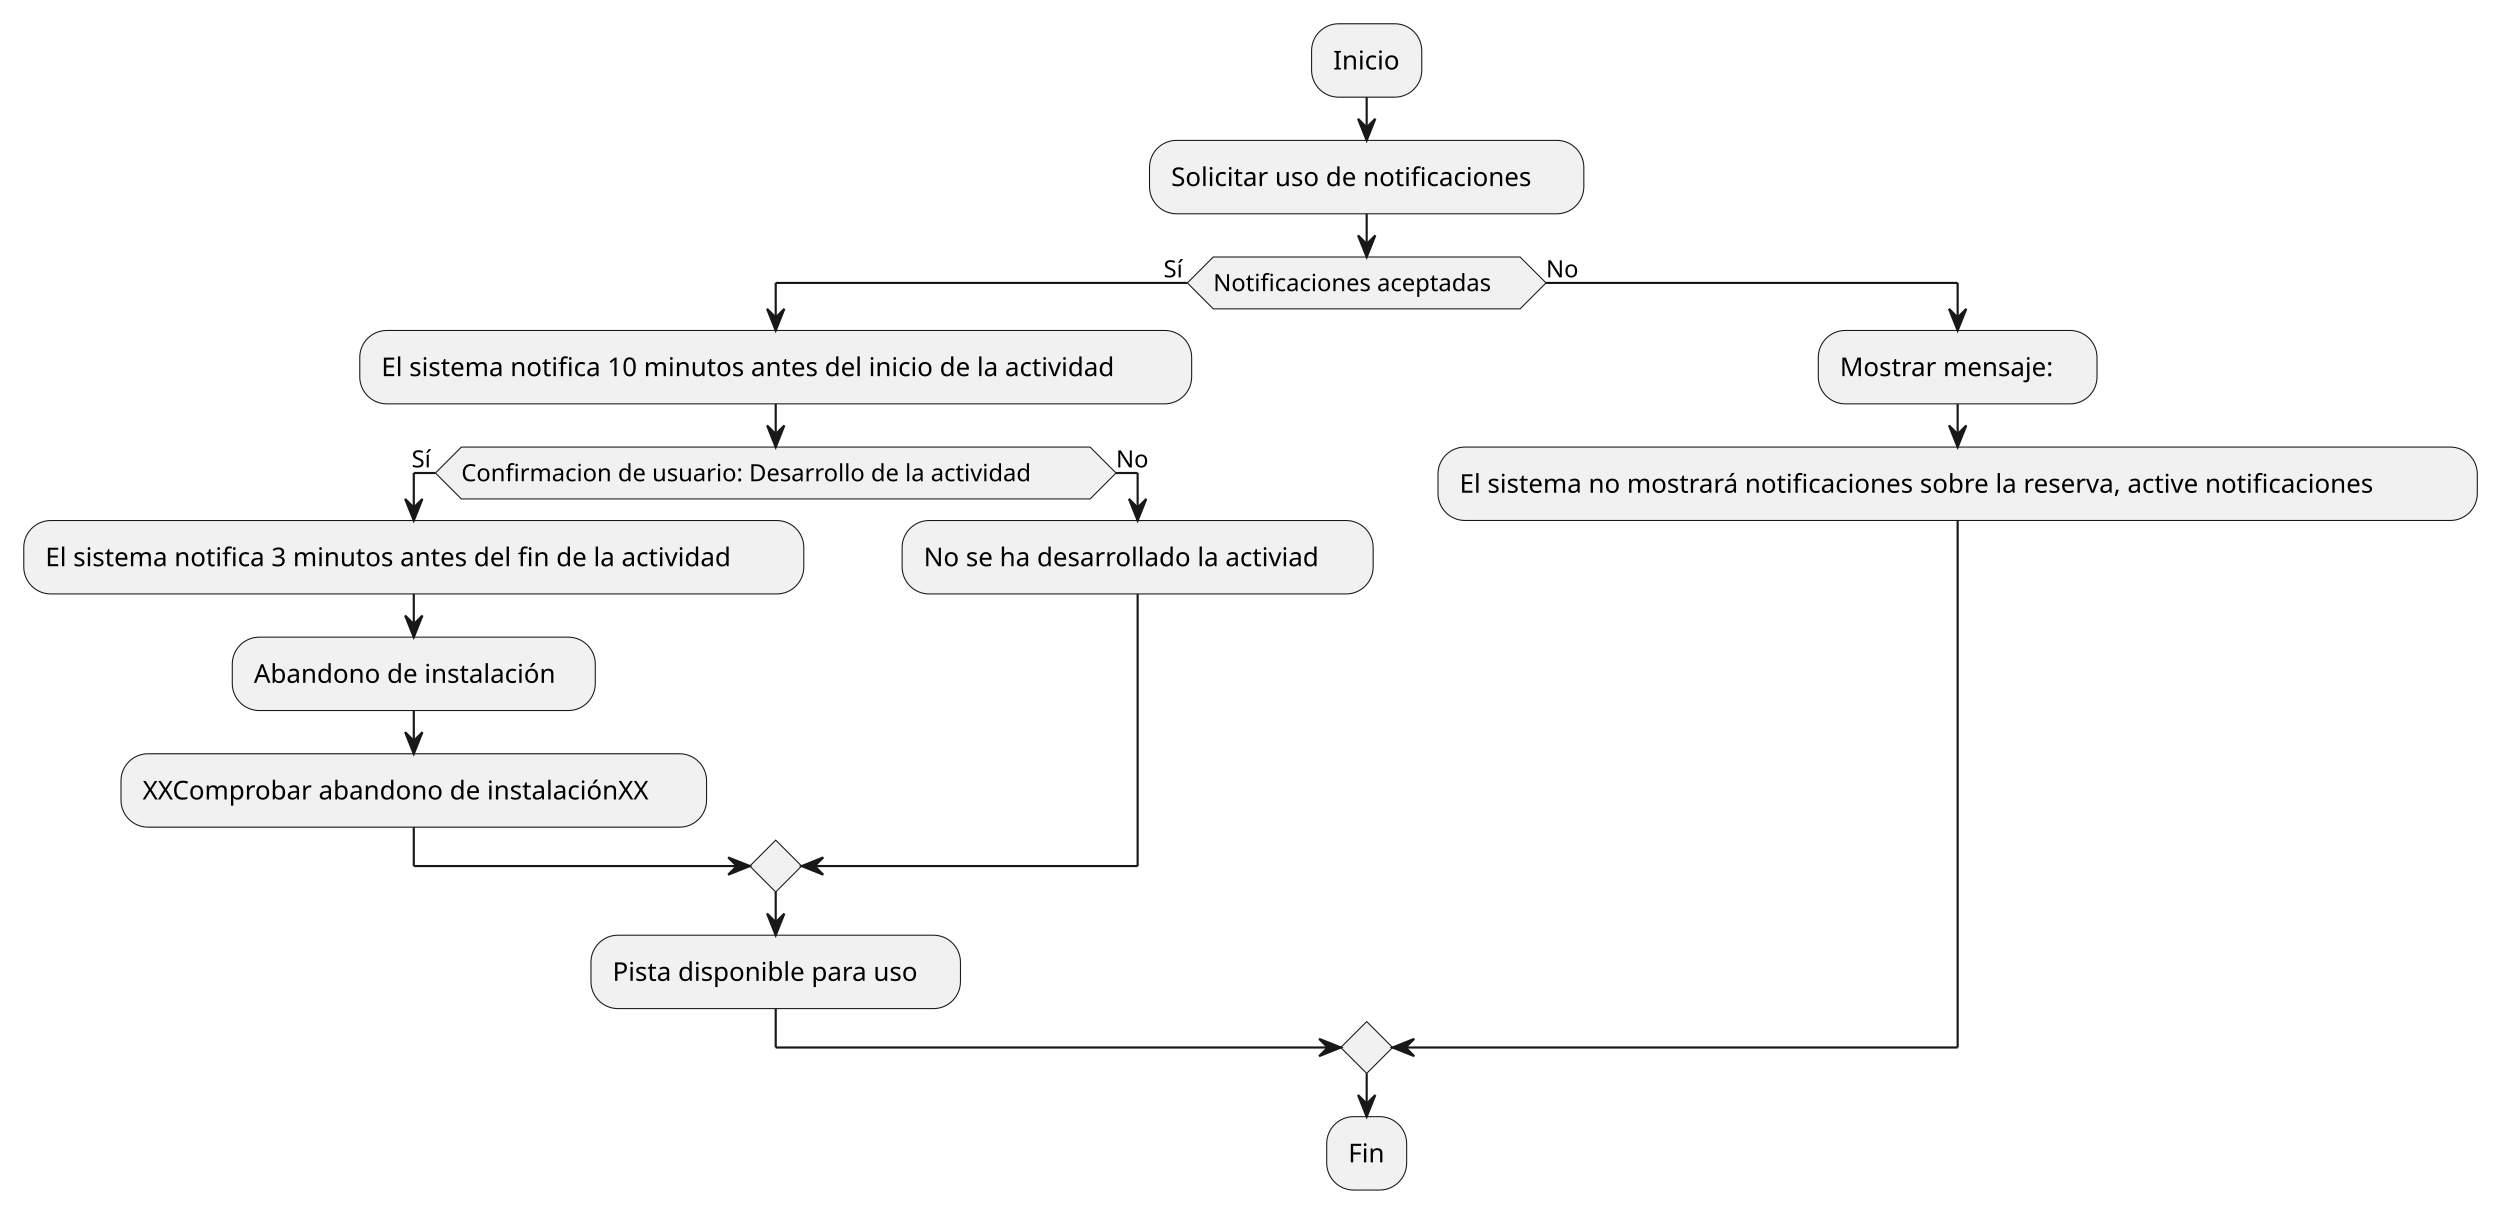
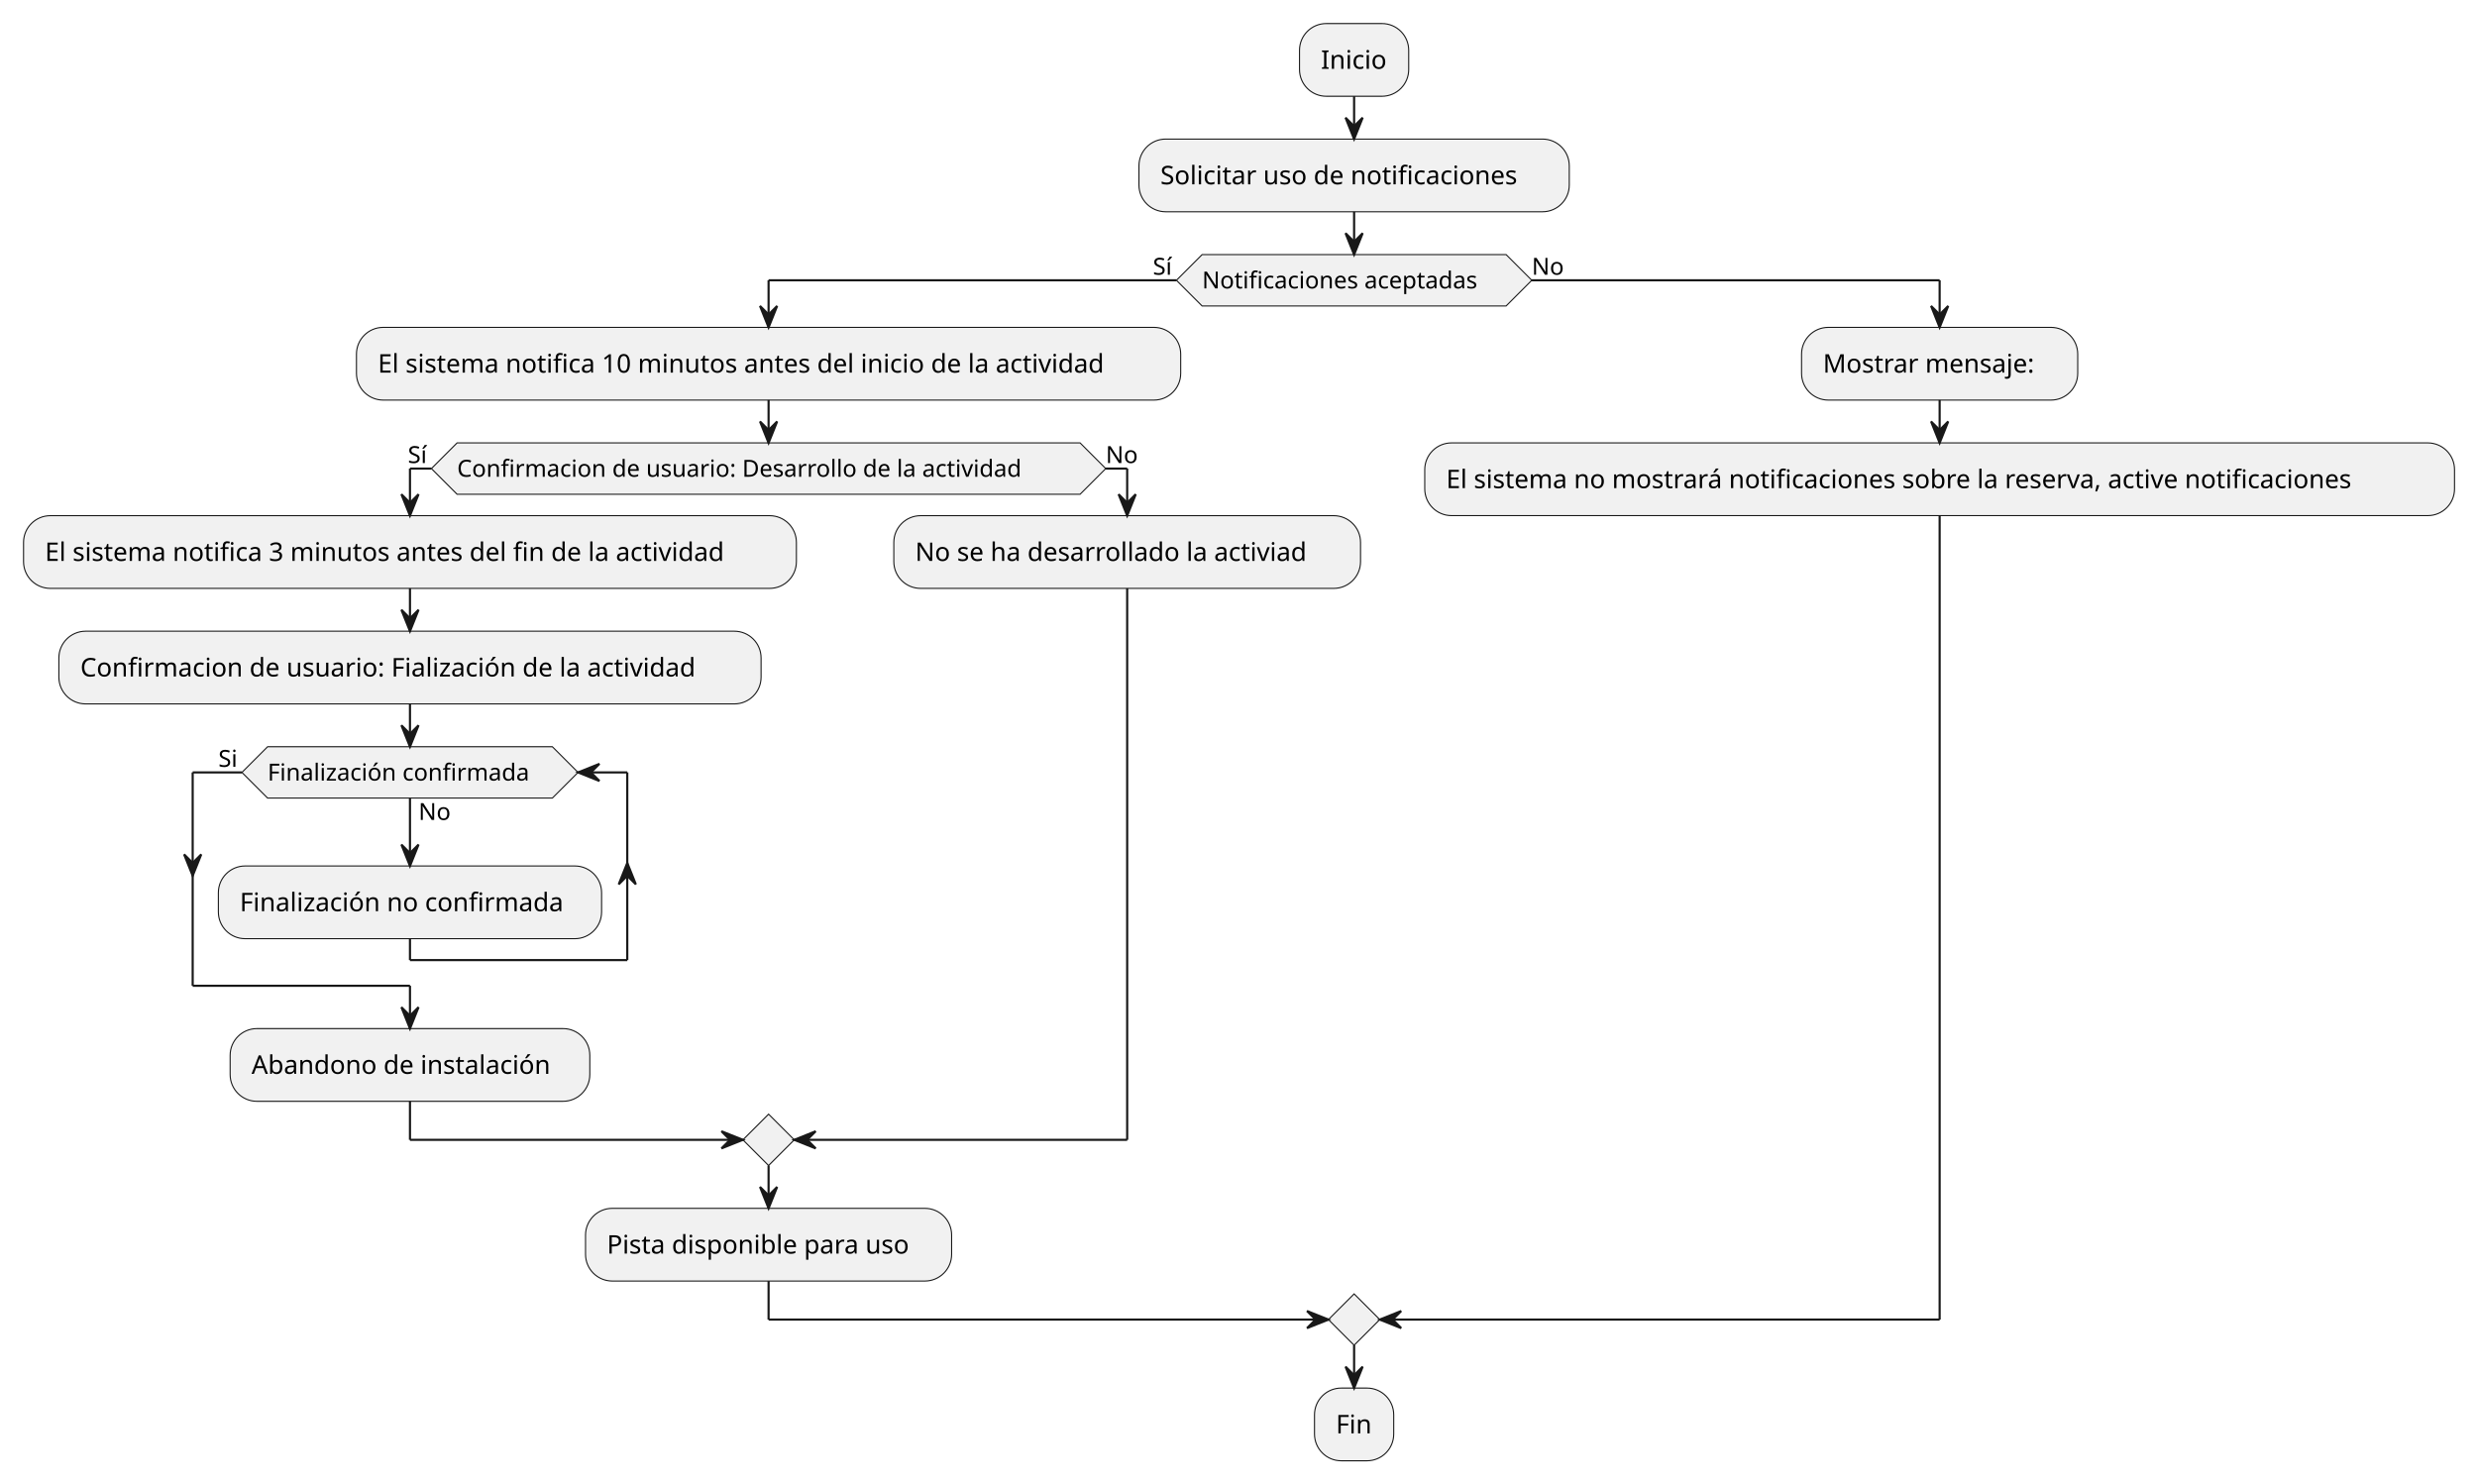
- <svg xmlns="http://www.w3.org/2000/svg" contentStyleType="text/css" height="561px" preserveAspectRatio="none" style="width:1157px;height:561px;background:#FFFFFF;" version="1.1" viewBox="0 0 1157 561" width="1157px" zoomAndPan="magnify">
+ <svg xmlns="http://www.w3.org/2000/svg" contentStyleType="text/css" height="693px" preserveAspectRatio="none" style="width:1157px;height:693px;background:#FFFFFF;" version="1.1" viewBox="0 0 1157 693" width="1157px" zoomAndPan="magnify">
  <defs />
  <g>
    <rect fill="#F1F1F1" height="33.969" rx="12.5" ry="12.5" style="stroke:#181818;stroke-width:0.5;" width="51" x="607" y="11" />
    <text fill="#000000" font-family="sans-serif" font-size="12" lengthAdjust="spacing" textLength="31" x="617" y="32.139">Inicio</text>
    <rect fill="#F1F1F1" height="33.969" rx="12.5" ry="12.5" style="stroke:#181818;stroke-width:0.5;" width="201" x="532" y="64.969" />
    <text fill="#000000" font-family="sans-serif" font-size="12" lengthAdjust="spacing" textLength="181" x="542" y="86.107">Solicitar uso de notificaciones</text>
    <polygon fill="#F1F1F1" points="561.5,118.938,703.5,118.938,715.5,130.938,703.5,142.938,561.5,142.938,549.5,130.938,561.5,118.938" style="stroke:#181818;stroke-width:0.5;" />
    <text fill="#000000" font-family="sans-serif" font-size="11" lengthAdjust="spacing" textLength="142" x="561.5" y="134.746">Notificaciones aceptadas</text>
    <text fill="#000000" font-family="sans-serif" font-size="11" lengthAdjust="spacing" textLength="11" x="538.5" y="128.343">Sí</text>
    <text fill="#000000" font-family="sans-serif" font-size="11" lengthAdjust="spacing" textLength="15" x="715.5" y="128.343">No</text>
    <rect fill="#F1F1F1" height="33.969" rx="12.5" ry="12.5" style="stroke:#181818;stroke-width:0.5;" width="385" x="166.5" y="152.938" />
    <text fill="#000000" font-family="sans-serif" font-size="12" lengthAdjust="spacing" textLength="365" x="176.5" y="174.076">El sistema notifica 10 minutos antes del inicio de la actividad</text>
    <polygon fill="#F1F1F1" points="213.5,206.906,504.5,206.906,516.5,218.906,504.5,230.906,213.5,230.906,201.5,218.906,213.5,206.906" style="stroke:#181818;stroke-width:0.5;" />
    <text fill="#000000" font-family="sans-serif" font-size="11" lengthAdjust="spacing" textLength="291" x="213.5" y="222.714">Confirmacion de usuario: Desarrollo de la actividad</text>
    <text fill="#000000" font-family="sans-serif" font-size="11" lengthAdjust="spacing" textLength="11" x="190.5" y="216.312">Sí</text>
    <text fill="#000000" font-family="sans-serif" font-size="11" lengthAdjust="spacing" textLength="15" x="516.5" y="216.312">No</text>
    <rect fill="#F1F1F1" height="33.969" rx="12.5" ry="12.5" style="stroke:#181818;stroke-width:0.5;" width="361" x="11" y="240.906" />
    <text fill="#000000" font-family="sans-serif" font-size="12" lengthAdjust="spacing" textLength="341" x="21" y="262.045">El sistema notifica 3 minutos antes del fin de la actividad</text>
-     <rect fill="#F1F1F1" height="33.969" rx="12.5" ry="12.5" style="stroke:#181818;stroke-width:0.5;" width="168" x="107.5" y="294.875" />
-     <text fill="#000000" font-family="sans-serif" font-size="12" lengthAdjust="spacing" textLength="148" x="117.5" y="316.014">Abandono de instalación</text>
-     <rect fill="#F1F1F1" height="33.969" rx="12.5" ry="12.5" style="stroke:#181818;stroke-width:0.5;" width="271" x="56" y="348.844" />
-     <text fill="#000000" font-family="sans-serif" font-size="12" lengthAdjust="spacing" textLength="251" x="66" y="369.982">XXComprobar abandono de instalaciónXX</text>
+     <rect fill="#F1F1F1" height="33.969" rx="12.5" ry="12.5" style="stroke:#181818;stroke-width:0.5;" width="328" x="27.5" y="294.875" />
+     <text fill="#000000" font-family="sans-serif" font-size="12" lengthAdjust="spacing" textLength="308" x="37.5" y="316.014">Confirmacion de usuario: Fialización de la actividad</text>
+     <rect fill="#F1F1F1" height="33.969" rx="12.5" ry="12.5" style="stroke:#181818;stroke-width:0.5;" width="179" x="102" y="404.554" />
+     <text fill="#000000" font-family="sans-serif" font-size="12" lengthAdjust="spacing" textLength="159" x="112" y="425.693">Finalización no confirmada</text>
+     <polygon fill="#F1F1F1" points="125,348.844,258,348.844,270,360.844,258,372.844,125,372.844,113,360.844,125,348.844" style="stroke:#181818;stroke-width:0.5;" />
+     <text fill="#000000" font-family="sans-serif" font-size="11" lengthAdjust="spacing" textLength="15" x="195.5" y="383.054">No</text>
+     <text fill="#000000" font-family="sans-serif" font-size="11" lengthAdjust="spacing" textLength="133" x="125" y="364.652">Finalización confirmada</text>
+     <text fill="#000000" font-family="sans-serif" font-size="11" lengthAdjust="spacing" textLength="11" x="102" y="358.25">Si</text>
+     <rect fill="#F1F1F1" height="33.969" rx="12.5" ry="12.5" style="stroke:#181818;stroke-width:0.5;" width="168" x="107.5" y="480.523" />
+     <text fill="#000000" font-family="sans-serif" font-size="12" lengthAdjust="spacing" textLength="148" x="117.5" y="501.662">Abandono de instalación</text>
    <rect fill="#F1F1F1" height="33.969" rx="12.5" ry="12.5" style="stroke:#181818;stroke-width:0.5;" width="218" x="417.5" y="240.906" />
    <text fill="#000000" font-family="sans-serif" font-size="12" lengthAdjust="spacing" textLength="198" x="427.5" y="262.045">No se ha desarrollado la activiad</text>
-     <polygon fill="#F1F1F1" points="359,388.812,371,400.812,359,412.812,347,400.812,359,388.812" style="stroke:#181818;stroke-width:0.5;" />
-     <rect fill="#F1F1F1" height="33.969" rx="12.5" ry="12.5" style="stroke:#181818;stroke-width:0.5;" width="171" x="273.5" y="432.812" />
-     <text fill="#000000" font-family="sans-serif" font-size="12" lengthAdjust="spacing" textLength="151" x="283.5" y="453.951">Pista disponible para uso</text>
+     <polygon fill="#F1F1F1" points="359,520.492,371,532.492,359,544.492,347,532.492,359,520.492" style="stroke:#181818;stroke-width:0.5;" />
+     <rect fill="#F1F1F1" height="33.969" rx="12.5" ry="12.5" style="stroke:#181818;stroke-width:0.5;" width="171" x="273.5" y="564.492" />
+     <text fill="#000000" font-family="sans-serif" font-size="12" lengthAdjust="spacing" textLength="151" x="283.5" y="585.63">Pista disponible para uso</text>
    <rect fill="#F1F1F1" height="33.969" rx="12.5" ry="12.5" style="stroke:#181818;stroke-width:0.5;" width="129" x="841.5" y="152.938" />
    <text fill="#000000" font-family="sans-serif" font-size="12" lengthAdjust="spacing" textLength="105" x="851.5" y="174.076">Mostrar mensaje:</text>
    <rect fill="#F1F1F1" height="33.969" rx="12.5" ry="12.5" style="stroke:#181818;stroke-width:0.5;" width="481" x="665.5" y="206.906" />
    <text fill="#000000" font-family="sans-serif" font-size="12" lengthAdjust="spacing" textLength="461" x="675.5" y="228.045">El sistema no mostrará notificaciones sobre la reserva, active notificaciones</text>
-     <polygon fill="#F1F1F1" points="632.5,472.781,644.5,484.781,632.5,496.781,620.5,484.781,632.5,472.781" style="stroke:#181818;stroke-width:0.5;" />
-     <rect fill="#F1F1F1" height="33.969" rx="12.5" ry="12.5" style="stroke:#181818;stroke-width:0.5;" width="37" x="614" y="516.781" />
-     <text fill="#000000" font-family="sans-serif" font-size="12" lengthAdjust="spacing" textLength="17" x="624" y="537.92">Fin</text>
+     <polygon fill="#F1F1F1" points="632.5,604.46,644.5,616.46,632.5,628.46,620.5,616.46,632.5,604.46" style="stroke:#181818;stroke-width:0.5;" />
+     <rect fill="#F1F1F1" height="33.969" rx="12.5" ry="12.5" style="stroke:#181818;stroke-width:0.5;" width="37" x="614" y="648.46" />
+     <text fill="#000000" font-family="sans-serif" font-size="12" lengthAdjust="spacing" textLength="17" x="624" y="669.599">Fin</text>
    <line style="stroke:#181818;stroke-width:1.0;" x1="632.5" x2="632.5" y1="44.969" y2="64.969" />
    <polygon fill="#181818" points="628.5,54.969,632.5,64.969,636.5,54.969,632.5,58.969" style="stroke:#181818;stroke-width:1.0;" />
    <line style="stroke:#181818;stroke-width:1.0;" x1="191.5" x2="191.5" y1="274.875" y2="294.875" />
    <polygon fill="#181818" points="187.5,284.875,191.5,294.875,195.5,284.875,191.5,288.875" style="stroke:#181818;stroke-width:1.0;" />
+     <line style="stroke:#181818;stroke-width:1.0;" x1="191.5" x2="191.5" y1="372.844" y2="404.554" />
+     <polygon fill="#181818" points="187.5,394.554,191.5,404.554,195.5,394.554,191.5,398.554" style="stroke:#181818;stroke-width:1.0;" />
+     <line style="stroke:#181818;stroke-width:1.0;" x1="191.5" x2="191.5" y1="438.523" y2="448.523" />
+     <line style="stroke:#181818;stroke-width:1.0;" x1="191.5" x2="293" y1="448.523" y2="448.523" />
+     <polygon fill="#181818" points="289,413.136,293,403.136,297,413.136,293,409.136" style="stroke:#181818;stroke-width:1.0;" />
+     <line style="stroke:#181818;stroke-width:1.0;" x1="293" x2="293" y1="360.844" y2="448.523" />
+     <line style="stroke:#181818;stroke-width:1.0;" x1="293" x2="270" y1="360.844" y2="360.844" />
+     <polygon fill="#181818" points="280,356.844,270,360.844,280,364.844,276,360.844" style="stroke:#181818;stroke-width:1.0;" />
+     <line style="stroke:#181818;stroke-width:1.0;" x1="113" x2="90" y1="360.844" y2="360.844" />
+     <polygon fill="#181818" points="86,399.136,90,409.136,94,399.136,90,403.136" style="stroke:#181818;stroke-width:1.0;" />
+     <line style="stroke:#181818;stroke-width:1.0;" x1="90" x2="90" y1="360.844" y2="460.523" />
+     <line style="stroke:#181818;stroke-width:1.0;" x1="90" x2="191.5" y1="460.523" y2="460.523" />
+     <line style="stroke:#181818;stroke-width:1.0;" x1="191.5" x2="191.5" y1="460.523" y2="480.523" />
+     <polygon fill="#181818" points="187.5,470.523,191.5,480.523,195.5,470.523,191.5,474.523" style="stroke:#181818;stroke-width:1.0;" />
    <line style="stroke:#181818;stroke-width:1.0;" x1="191.5" x2="191.5" y1="328.844" y2="348.844" />
    <polygon fill="#181818" points="187.5,338.844,191.5,348.844,195.5,338.844,191.5,342.844" style="stroke:#181818;stroke-width:1.0;" />
    <line style="stroke:#181818;stroke-width:1.0;" x1="201.5" x2="191.5" y1="218.906" y2="218.906" />
    <line style="stroke:#181818;stroke-width:1.0;" x1="191.5" x2="191.5" y1="218.906" y2="240.906" />
    <polygon fill="#181818" points="187.5,230.906,191.5,240.906,195.5,230.906,191.5,234.906" style="stroke:#181818;stroke-width:1.0;" />
    <line style="stroke:#181818;stroke-width:1.0;" x1="516.5" x2="526.5" y1="218.906" y2="218.906" />
    <line style="stroke:#181818;stroke-width:1.0;" x1="526.5" x2="526.5" y1="218.906" y2="240.906" />
    <polygon fill="#181818" points="522.5,230.906,526.5,240.906,530.5,230.906,526.5,234.906" style="stroke:#181818;stroke-width:1.0;" />
-     <line style="stroke:#181818;stroke-width:1.0;" x1="191.5" x2="191.5" y1="382.812" y2="400.812" />
-     <line style="stroke:#181818;stroke-width:1.0;" x1="191.5" x2="347" y1="400.812" y2="400.812" />
-     <polygon fill="#181818" points="337,396.812,347,400.812,337,404.812,341,400.812" style="stroke:#181818;stroke-width:1.0;" />
-     <line style="stroke:#181818;stroke-width:1.0;" x1="526.5" x2="526.5" y1="274.875" y2="400.812" />
-     <line style="stroke:#181818;stroke-width:1.0;" x1="526.5" x2="371" y1="400.812" y2="400.812" />
-     <polygon fill="#181818" points="381,396.812,371,400.812,381,404.812,377,400.812" style="stroke:#181818;stroke-width:1.0;" />
+     <line style="stroke:#181818;stroke-width:1.0;" x1="191.5" x2="191.5" y1="514.492" y2="532.492" />
+     <line style="stroke:#181818;stroke-width:1.0;" x1="191.5" x2="347" y1="532.492" y2="532.492" />
+     <polygon fill="#181818" points="337,528.492,347,532.492,337,536.492,341,532.492" style="stroke:#181818;stroke-width:1.0;" />
+     <line style="stroke:#181818;stroke-width:1.0;" x1="526.5" x2="526.5" y1="274.875" y2="532.492" />
+     <line style="stroke:#181818;stroke-width:1.0;" x1="526.5" x2="371" y1="532.492" y2="532.492" />
+     <polygon fill="#181818" points="381,528.492,371,532.492,381,536.492,377,532.492" style="stroke:#181818;stroke-width:1.0;" />
    <line style="stroke:#181818;stroke-width:1.0;" x1="359" x2="359" y1="186.906" y2="206.906" />
    <polygon fill="#181818" points="355,196.906,359,206.906,363,196.906,359,200.906" style="stroke:#181818;stroke-width:1.0;" />
-     <line style="stroke:#181818;stroke-width:1.0;" x1="359" x2="359" y1="412.812" y2="432.812" />
-     <polygon fill="#181818" points="355,422.812,359,432.812,363,422.812,359,426.812" style="stroke:#181818;stroke-width:1.0;" />
+     <line style="stroke:#181818;stroke-width:1.0;" x1="359" x2="359" y1="544.492" y2="564.492" />
+     <polygon fill="#181818" points="355,554.492,359,564.492,363,554.492,359,558.492" style="stroke:#181818;stroke-width:1.0;" />
    <line style="stroke:#181818;stroke-width:1.0;" x1="906" x2="906" y1="186.906" y2="206.906" />
    <polygon fill="#181818" points="902,196.906,906,206.906,910,196.906,906,200.906" style="stroke:#181818;stroke-width:1.0;" />
    <line style="stroke:#181818;stroke-width:1.0;" x1="549.5" x2="359" y1="130.938" y2="130.938" />
    <line style="stroke:#181818;stroke-width:1.0;" x1="359" x2="359" y1="130.938" y2="152.938" />
    <polygon fill="#181818" points="355,142.938,359,152.938,363,142.938,359,146.938" style="stroke:#181818;stroke-width:1.0;" />
    <line style="stroke:#181818;stroke-width:1.0;" x1="715.5" x2="906" y1="130.938" y2="130.938" />
    <line style="stroke:#181818;stroke-width:1.0;" x1="906" x2="906" y1="130.938" y2="152.938" />
    <polygon fill="#181818" points="902,142.938,906,152.938,910,142.938,906,146.938" style="stroke:#181818;stroke-width:1.0;" />
-     <line style="stroke:#181818;stroke-width:1.0;" x1="359" x2="359" y1="466.781" y2="484.781" />
-     <line style="stroke:#181818;stroke-width:1.0;" x1="359" x2="620.5" y1="484.781" y2="484.781" />
-     <polygon fill="#181818" points="610.5,480.781,620.5,484.781,610.5,488.781,614.5,484.781" style="stroke:#181818;stroke-width:1.0;" />
-     <line style="stroke:#181818;stroke-width:1.0;" x1="906" x2="906" y1="240.875" y2="484.781" />
-     <line style="stroke:#181818;stroke-width:1.0;" x1="906" x2="644.5" y1="484.781" y2="484.781" />
-     <polygon fill="#181818" points="654.5,480.781,644.5,484.781,654.5,488.781,650.5,484.781" style="stroke:#181818;stroke-width:1.0;" />
+     <line style="stroke:#181818;stroke-width:1.0;" x1="359" x2="359" y1="598.46" y2="616.46" />
+     <line style="stroke:#181818;stroke-width:1.0;" x1="359" x2="620.5" y1="616.46" y2="616.46" />
+     <polygon fill="#181818" points="610.5,612.46,620.5,616.46,610.5,620.46,614.5,616.46" style="stroke:#181818;stroke-width:1.0;" />
+     <line style="stroke:#181818;stroke-width:1.0;" x1="906" x2="906" y1="240.875" y2="616.46" />
+     <line style="stroke:#181818;stroke-width:1.0;" x1="906" x2="644.5" y1="616.46" y2="616.46" />
+     <polygon fill="#181818" points="654.5,612.46,644.5,616.46,654.5,620.46,650.5,616.46" style="stroke:#181818;stroke-width:1.0;" />
    <line style="stroke:#181818;stroke-width:1.0;" x1="632.5" x2="632.5" y1="98.938" y2="118.938" />
    <polygon fill="#181818" points="628.5,108.938,632.5,118.938,636.5,108.938,632.5,112.938" style="stroke:#181818;stroke-width:1.0;" />
-     <line style="stroke:#181818;stroke-width:1.0;" x1="632.5" x2="632.5" y1="496.781" y2="516.781" />
-     <polygon fill="#181818" points="628.5,506.781,632.5,516.781,636.5,506.781,632.5,510.781" style="stroke:#181818;stroke-width:1.0;" />
+     <line style="stroke:#181818;stroke-width:1.0;" x1="632.5" x2="632.5" y1="628.46" y2="648.46" />
+     <polygon fill="#181818" points="628.5,638.46,632.5,648.46,636.5,638.46,632.5,642.46" style="stroke:#181818;stroke-width:1.0;" />
  </g>
</svg>
